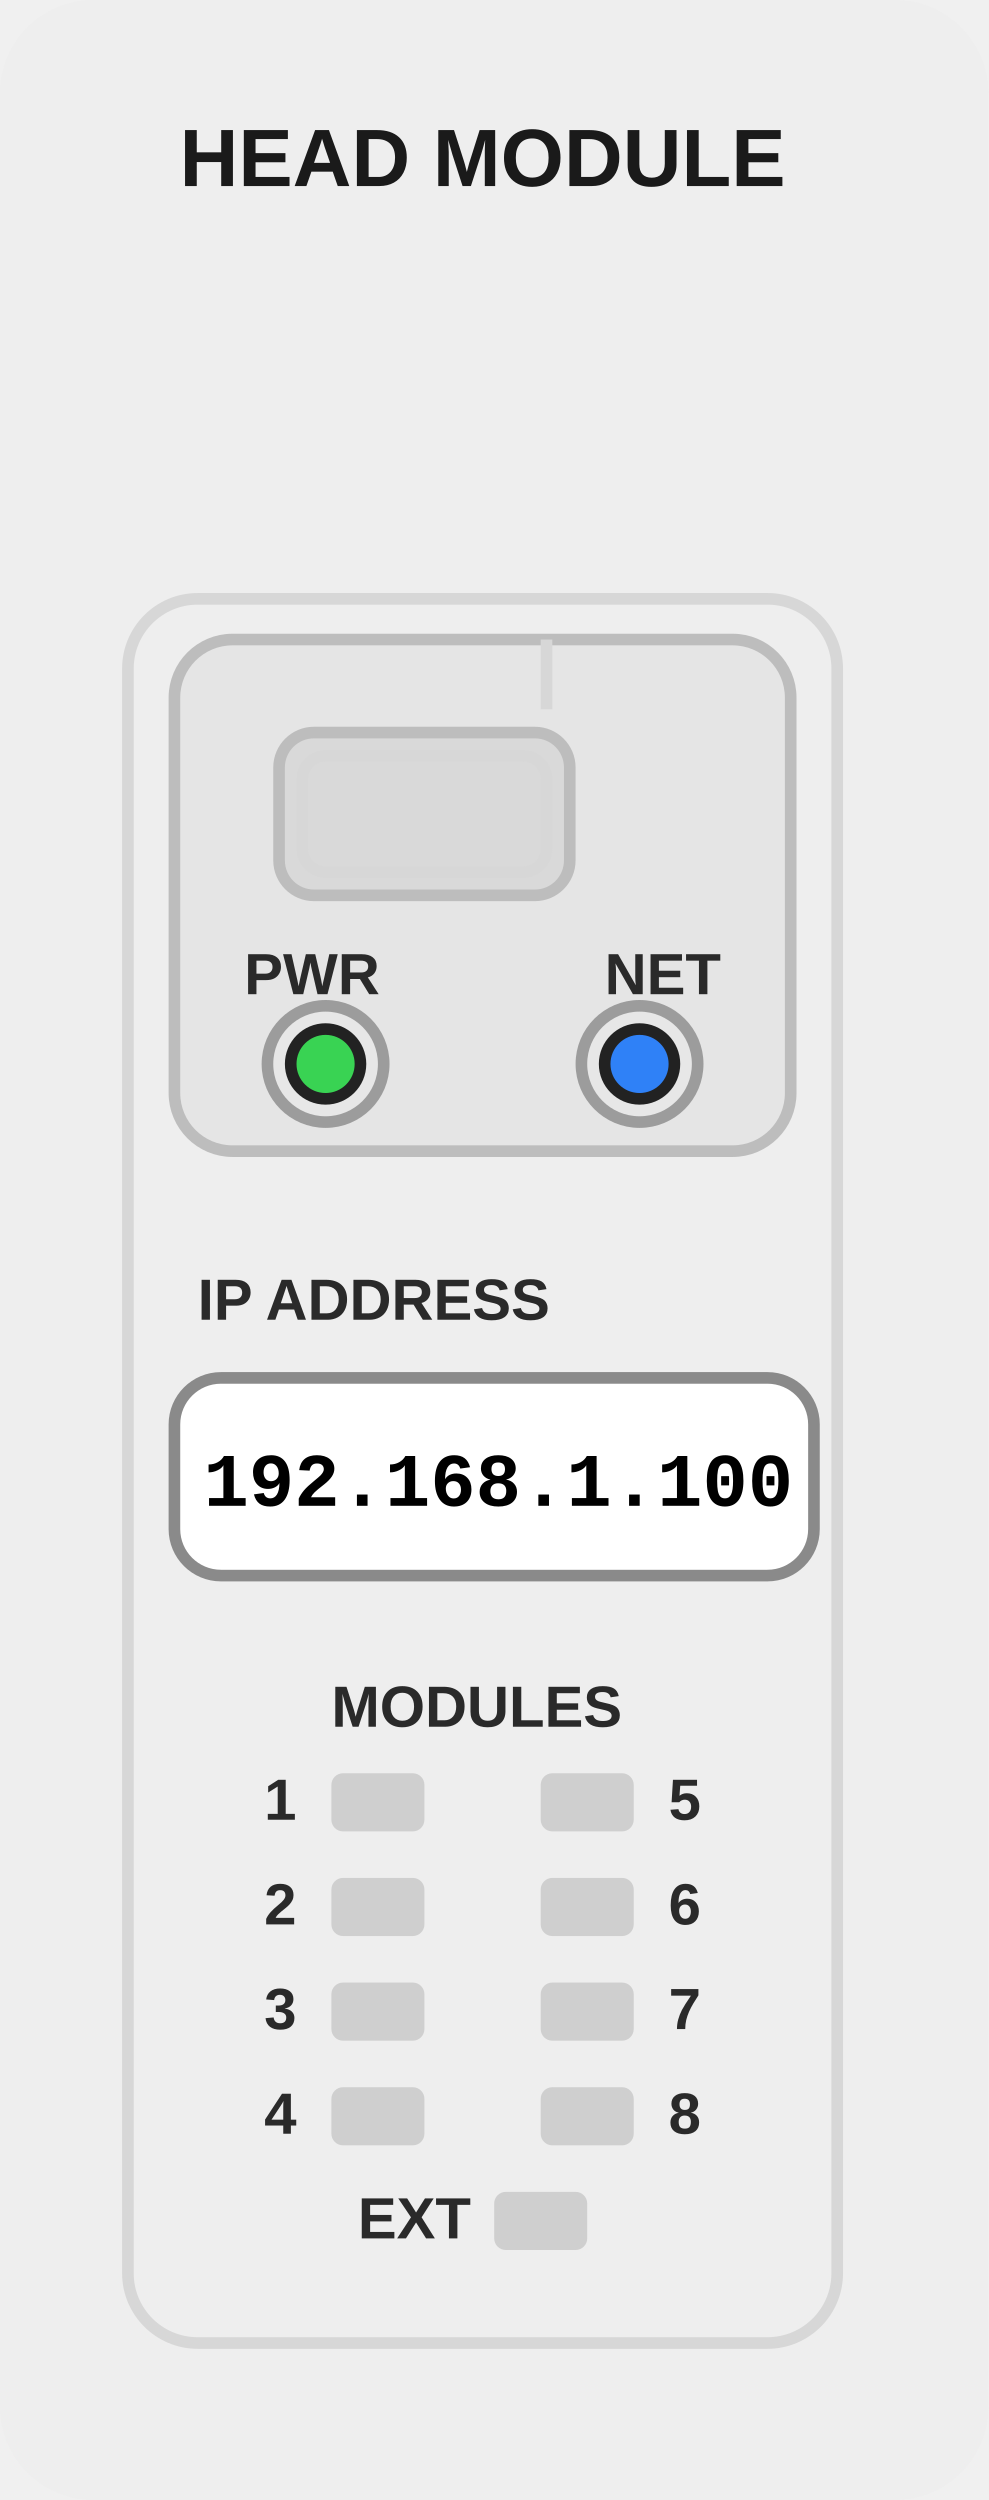
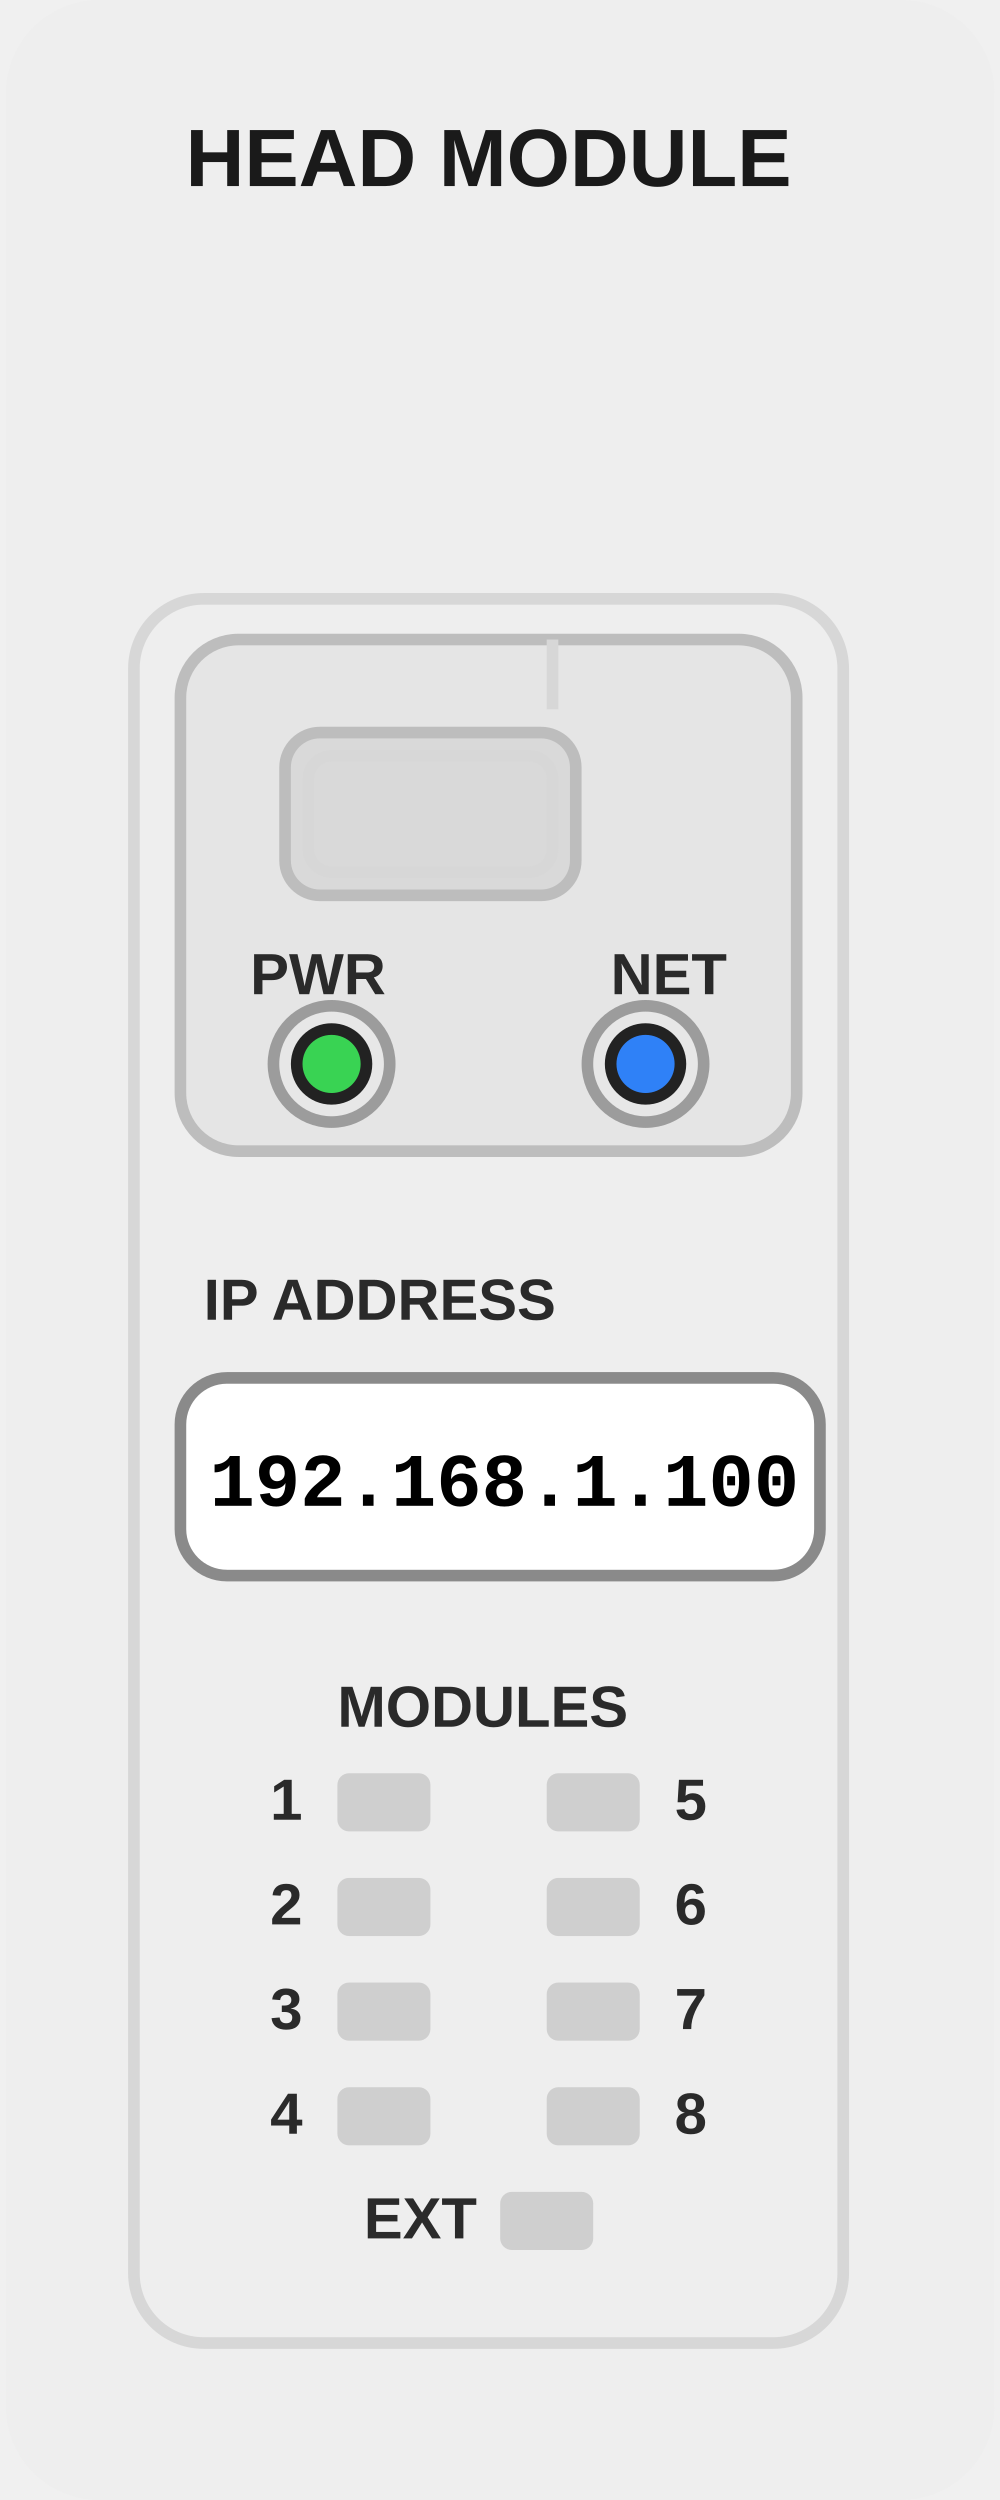
- <svg xmlns="http://www.w3.org/2000/svg" width="170" height="430" viewBox="0 0 170 430">
+ <svg xmlns="http://www.w3.org/2000/svg" width="100" height="250" viewBox="0 0 100 250">
  <defs>
    <style>
-       .shadow { fill:#000; }
      .card { fill:#eeeeee; stroke:none; }
      .inner { fill:none; stroke:#d7d7d7; stroke-width:2; }
      .title { font-family:Arial,Helvetica,sans-serif; font-size:14px; font-weight:700; fill:#1a1a1a; }
      .label { font-family:Arial,Helvetica,sans-serif; font-size:10px; font-weight:700; fill:#2a2a2a; }
- 
      .ledOuter { fill:#e7e7e7; stroke:#9c9c9c; stroke-width:2; }
      .ledPwr { fill:#39d353; stroke:#222; stroke-width:2; }
      .ledNet { fill:#2f81f7; stroke:#222; stroke-width:2; }
- 
      .pi { fill:#e5e5e5; stroke:#bdbdbd; stroke-width:2; }
      .piWindow { fill:#d9d9d9; stroke:#bdbdbd; stroke-width:2; }
- 
      .ipBox { fill:#ffffff; stroke:#8a8a8a; stroke-width:2; }
-       .ipText {
-         font-family:"Courier New",Courier,monospace;
-         font-size:13px;
-         font-weight:700;
-         fill:#000000;
-       }
-       .hat-ind { rx:2; }
+       .ipText { font-family:"Courier New",Courier,monospace; font-size:13px; font-weight:700; fill:#000000; }
      .hat-off { fill:#cfcfcf; }
      .hat-a { fill:#ffd43b; }
      .hat-b { fill:#ff4d4f; }
      .hat-ab { fill:#39d353; }
    </style>
  </defs>
-   <rect class="card" x="0" y="0" width="170" height="430" rx="16" />
-   <text class="title" x="83" y="32" text-anchor="middle">HEAD MODULE</text>
-   <rect class="inner" x="22" y="103" width="122" height="300" rx="12" />
-   <g transform="translate(30,110)">
-     <rect class="pi" x="0" y="0" width="106" height="88" rx="10" />
-     <path class="inner" d="M64,0 V12" />
-     <rect class="piWindow" x="18" y="16" width="50" height="28" rx="6" />
-     <rect class="inner" x="22" y="20" width="42" height="20" rx="4" />
-     <text class="label" x="12" y="61">PWR</text>
-     <circle class="ledOuter" cx="26" cy="73" r="10" />
-     <circle id="led_pwr" class="ledPwr" cx="26" cy="73" r="6" />
-     <text class="label" x="94" y="61" text-anchor="end">NET</text>
-     <circle class="ledOuter" cx="80" cy="73" r="10" />
-     <circle id="led_net" class="ledNet" cx="80" cy="73" r="6" />
-   </g>
-   <text class="label" x="34" y="227">IP ADDRESS</text>
-   <rect class="ipBox" x="30" y="237" width="110" height="34" rx="8" />
-   <text class="ipText" x="35" y="259" textLength="100" lengthAdjust="spacingAndGlyphs">192.168.1.100</text>
-   <g id="hat_indicators" transform="translate(57,305)">
-     <text class="label" x="0" y="-8">MODULES</text>
-     <text class="label" x="-6" y="8" text-anchor="end">1</text>
-     <rect id="hat_mod_1" class="hat-off" x="0" y="0" width="16" height="10" rx="2" />
-     <text class="label" x="-6" y="26" text-anchor="end">2</text>
-     <rect id="hat_mod_2" class="hat-off" x="0" y="18" width="16" height="10" rx="2" />
-     <text class="label" x="-6" y="44" text-anchor="end">3</text>
-     <rect id="hat_mod_3" class="hat-off" x="0" y="36" width="16" height="10" rx="2" />
-     <text class="label" x="-6" y="62" text-anchor="end">4</text>
-     <rect id="hat_mod_4" class="hat-off" x="0" y="54" width="16" height="10" rx="2" />
-     <rect id="hat_mod_5" class="hat-off" x="36" y="0" width="16" height="10" rx="2" />
-     <text class="label" x="58" y="8" text-anchor="start">5</text>
-     <rect id="hat_mod_6" class="hat-off" x="36" y="18" width="16" height="10" rx="2" />
-     <text class="label" x="58" y="26" text-anchor="start">6</text>
-     <rect id="hat_mod_7" class="hat-off" x="36" y="36" width="16" height="10" rx="2" />
-     <text class="label" x="58" y="44" text-anchor="start">7</text>
-     <rect id="hat_mod_8" class="hat-off" x="36" y="54" width="16" height="10" rx="2" />
-     <text class="label" x="58" y="62" text-anchor="start">8</text>
-     <text class="label" x="24" y="80" text-anchor="end">EXT</text>
-     <rect id="hat_ext" class="hat-off" x="28" y="72" width="16" height="10" rx="2" />
+   <g transform="translate(0.6 0) scale(0.5813953)">
+     <rect class="card" x="0" y="0" width="170" height="430" rx="16" />
+     <text class="title" x="83" y="32" text-anchor="middle">HEAD MODULE</text>
+     <rect class="inner" x="22" y="103" width="122" height="300" rx="12" />
+     <g transform="translate(30,110)">
+       <rect class="pi" x="0" y="0" width="106" height="88" rx="10" />
+       <path class="inner" d="M64,0 V12" />
+       <rect class="piWindow" x="18" y="16" width="50" height="28" rx="6" />
+       <rect class="inner" x="22" y="20" width="42" height="20" rx="4" />
+       <text class="label" x="12" y="61">PWR</text>
+       <circle class="ledOuter" cx="26" cy="73" r="10" />
+       <circle id="led_pwr" class="ledPwr" cx="26" cy="73" r="6" />
+       <text class="label" x="94" y="61" text-anchor="end">NET</text>
+       <circle class="ledOuter" cx="80" cy="73" r="10" />
+       <circle id="led_net" class="ledNet" cx="80" cy="73" r="6" />
+     </g>
+     <text class="label" x="34" y="227">IP ADDRESS</text>
+     <rect class="ipBox" x="30" y="237" width="110" height="34" rx="8" />
+     <text class="ipText" x="35" y="259" textLength="100" lengthAdjust="spacingAndGlyphs">192.168.1.100</text>
+     <g id="hat_indicators" transform="translate(57,305)">
+       <text class="label" x="0" y="-8">MODULES</text>
+       <text class="label" x="-6" y="8" text-anchor="end">1</text>
+       <rect id="hat_mod_1" class="hat-off" x="0" y="0" width="16" height="10" rx="2" />
+       <text class="label" x="-6" y="26" text-anchor="end">2</text>
+       <rect id="hat_mod_2" class="hat-off" x="0" y="18" width="16" height="10" rx="2" />
+       <text class="label" x="-6" y="44" text-anchor="end">3</text>
+       <rect id="hat_mod_3" class="hat-off" x="0" y="36" width="16" height="10" rx="2" />
+       <text class="label" x="-6" y="62" text-anchor="end">4</text>
+       <rect id="hat_mod_4" class="hat-off" x="0" y="54" width="16" height="10" rx="2" />
+       <rect id="hat_mod_5" class="hat-off" x="36" y="0" width="16" height="10" rx="2" />
+       <text class="label" x="58" y="8" text-anchor="start">5</text>
+       <rect id="hat_mod_6" class="hat-off" x="36" y="18" width="16" height="10" rx="2" />
+       <text class="label" x="58" y="26" text-anchor="start">6</text>
+       <rect id="hat_mod_7" class="hat-off" x="36" y="36" width="16" height="10" rx="2" />
+       <text class="label" x="58" y="44" text-anchor="start">7</text>
+       <rect id="hat_mod_8" class="hat-off" x="36" y="54" width="16" height="10" rx="2" />
+       <text class="label" x="58" y="62" text-anchor="start">8</text>
+       <text class="label" x="24" y="80" text-anchor="end">EXT</text>
+       <rect id="hat_ext" class="hat-off" x="28" y="72" width="16" height="10" rx="2" />
+     </g>
  </g>
</svg>
